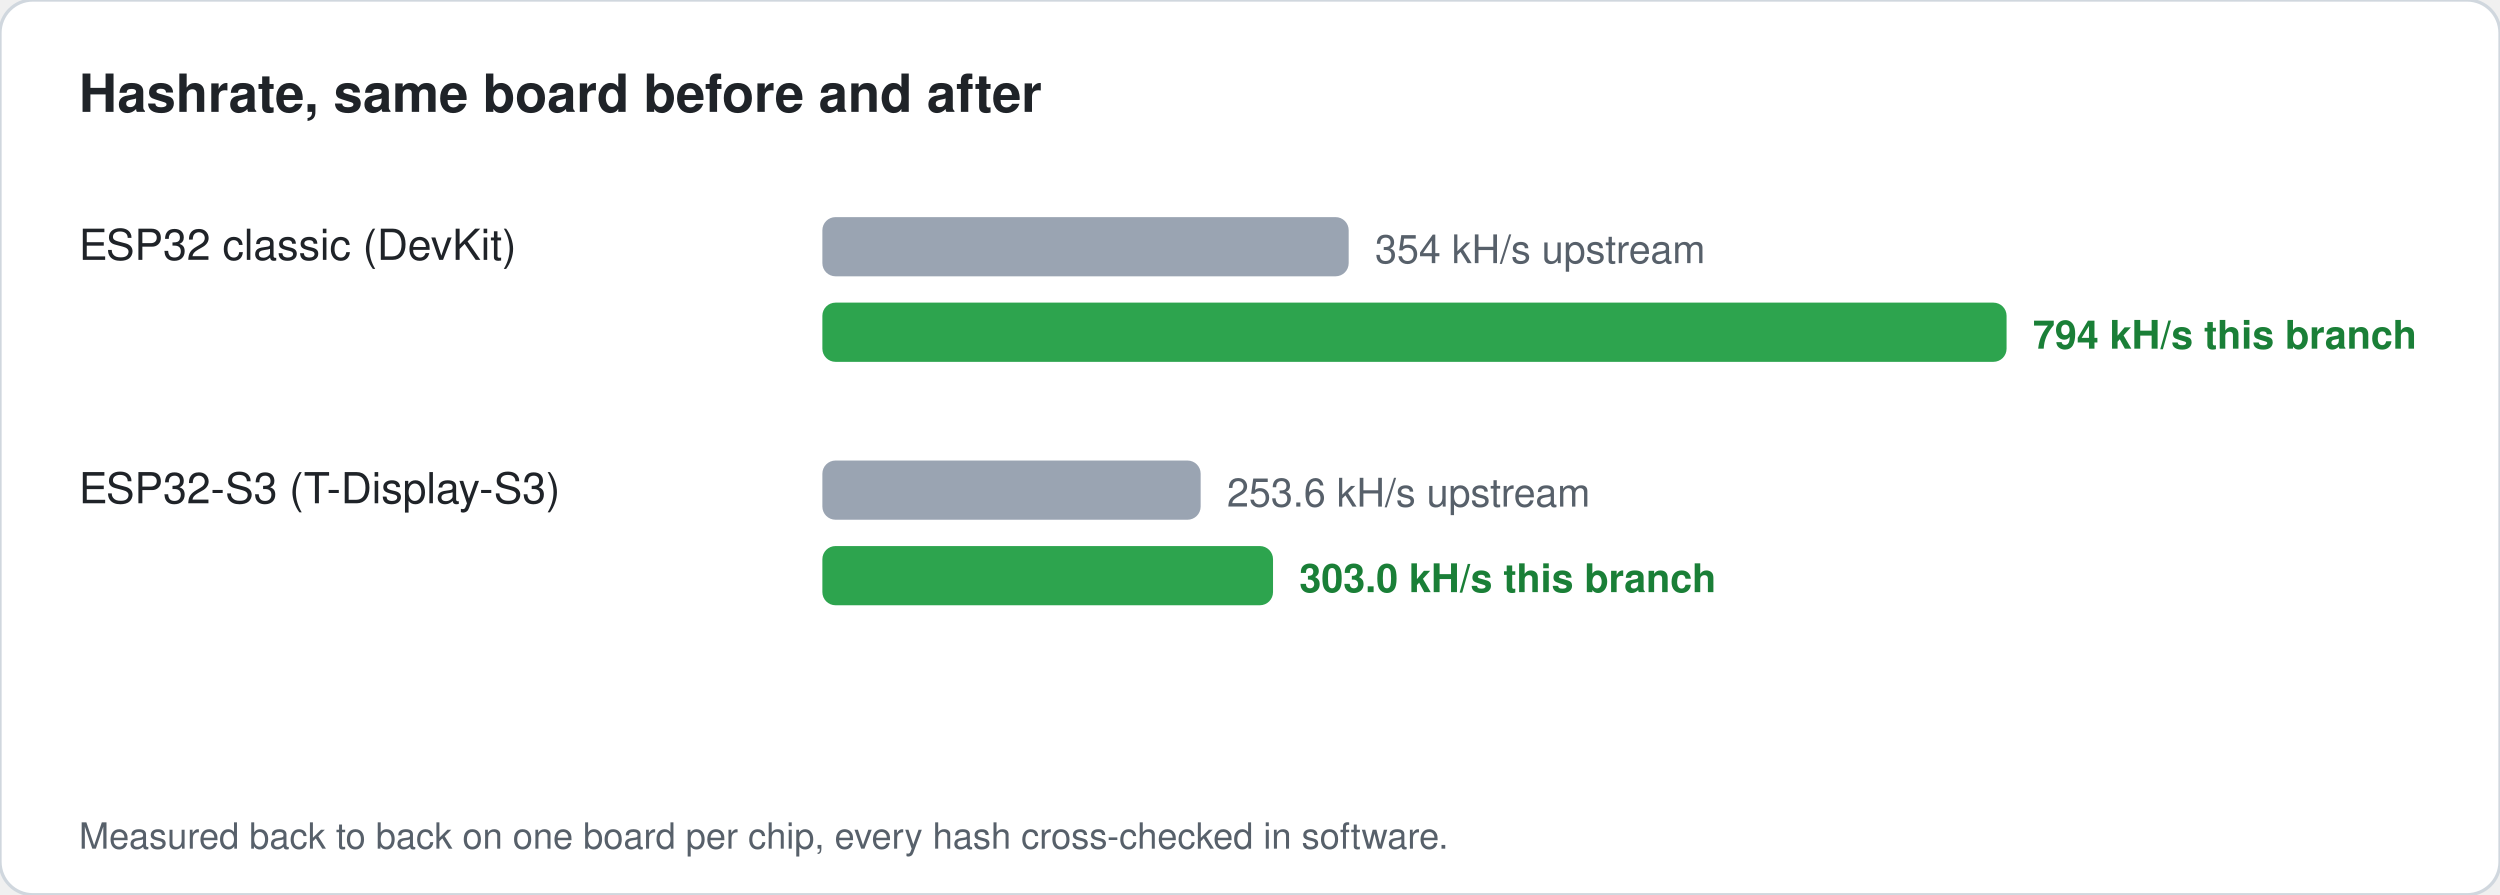
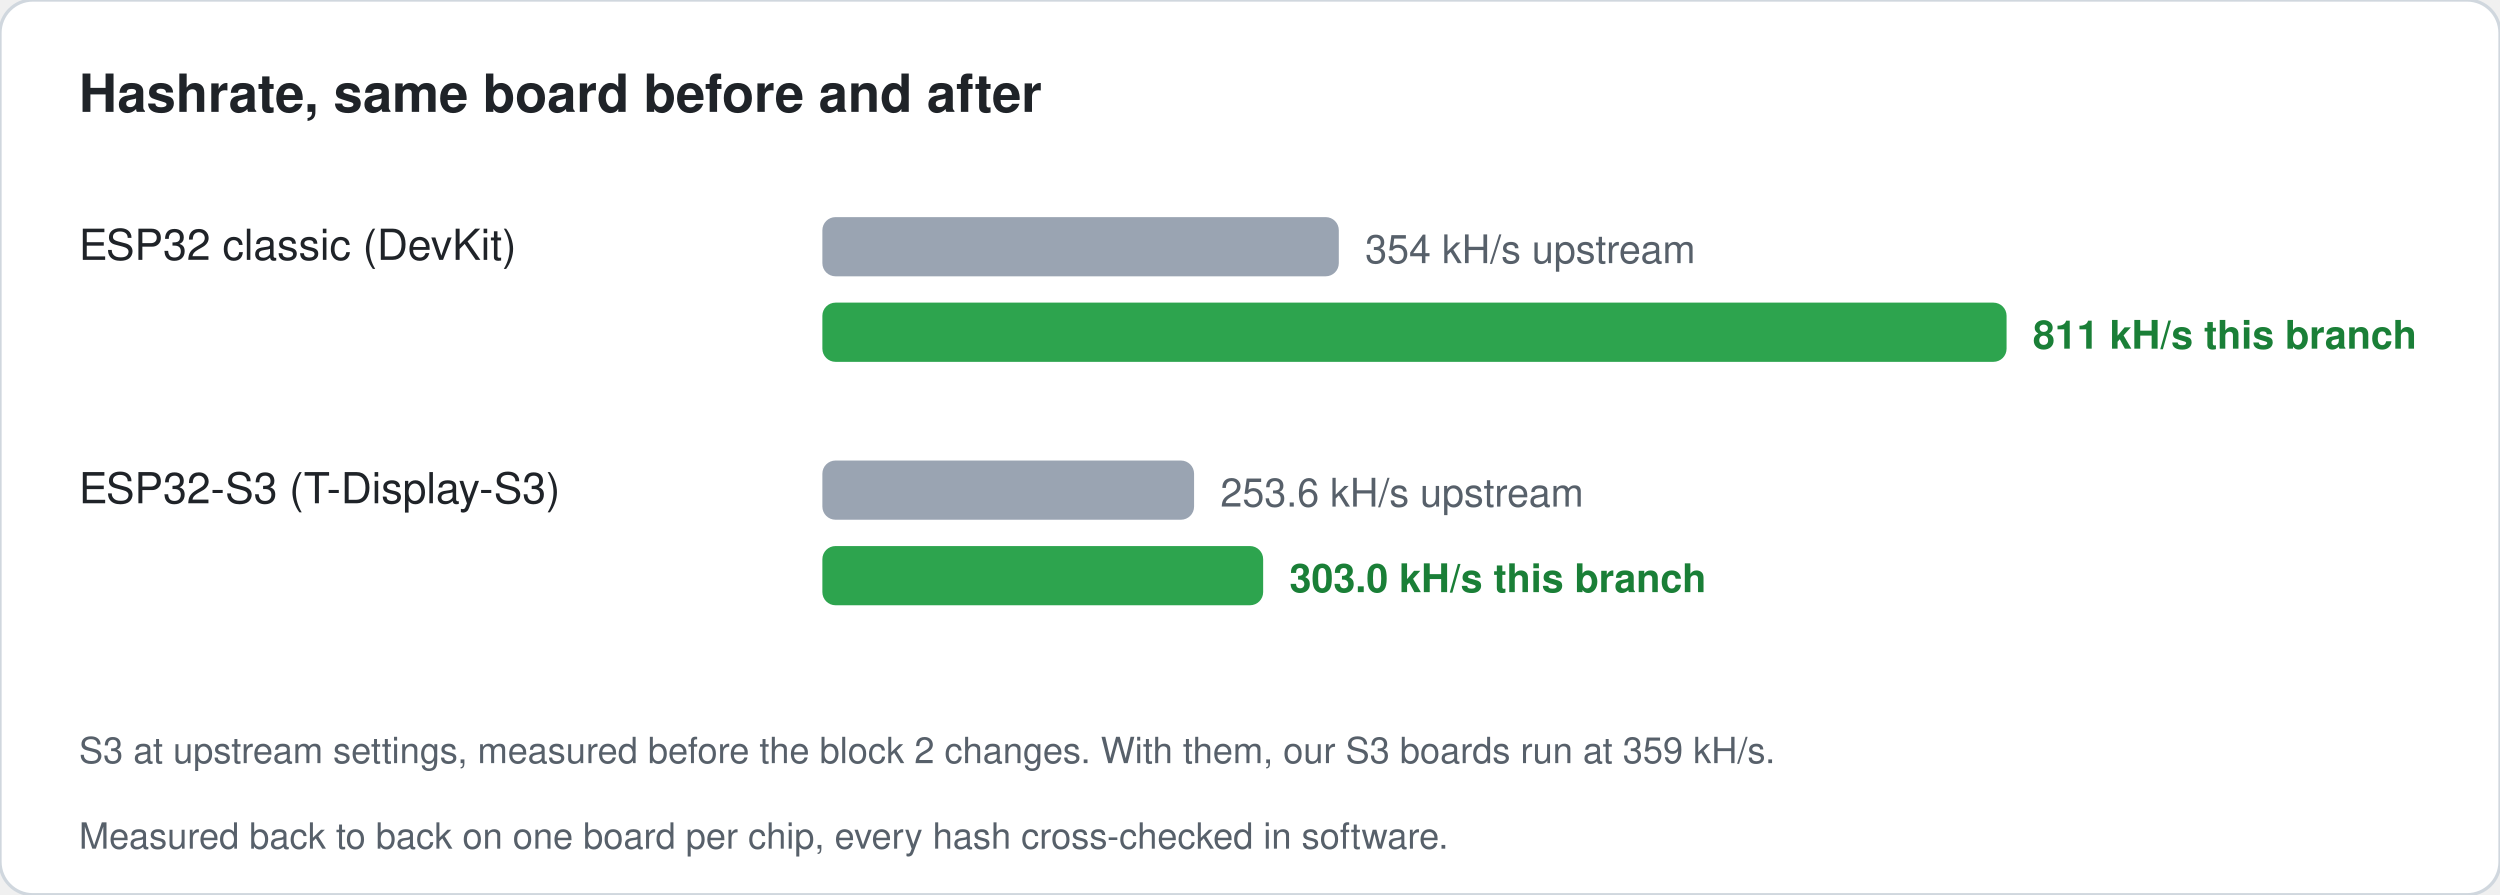
<svg xmlns="http://www.w3.org/2000/svg" width="760" height="272" viewBox="0 0 760 272" font-family="-apple-system,Segoe UI,Helvetica,Arial,sans-serif">
  <rect width="760" height="272" rx="10" fill="#ffffff" stroke="#d0d7de" />
  <text x="24" y="34" font-size="16" font-weight="600" fill="#1f2328">Hashrate, same board before and after</text>
  <text x="24" y="79" font-size="13" fill="#1f2328">ESP32 classic (DevKit)</text>
-   <rect x="250" y="66" width="160" height="18" rx="4" fill="#9aa4b2" />
-   <text x="418" y="80" font-size="12" fill="#57606a">354 kH/s upstream</text>
+   <rect x="250" y="66" width="157" height="18" rx="4" fill="#9aa4b2" />
+   <text x="415" y="80" font-size="12" fill="#57606a">354 kH/s upstream</text>
  <rect x="250" y="92" width="360" height="18" rx="4" fill="#2da44e" />
-   <text x="618" y="106" font-size="12" font-weight="600" fill="#1a7f37">794 kH/s this branch</text>
+   <text x="618" y="106" font-size="12" font-weight="600" fill="#1a7f37">811 kH/s this branch</text>
  <text x="24" y="153" font-size="13" fill="#1f2328">ESP32-S3 (T-Display-S3)</text>
-   <rect x="250" y="140" width="115" height="18" rx="4" fill="#9aa4b2" />
-   <text x="373" y="154" font-size="12" fill="#57606a">253.6 kH/s upstream</text>
-   <rect x="250" y="166" width="137" height="18" rx="4" fill="#2da44e" />
-   <text x="395" y="180" font-size="12" font-weight="600" fill="#1a7f37">303.0 kH/s this branch</text>
+   <rect x="250" y="140" width="113" height="18" rx="4" fill="#9aa4b2" />
+   <text x="371" y="154" font-size="12" fill="#57606a">253.6 kH/s upstream</text>
+   <rect x="250" y="166" width="134" height="18" rx="4" fill="#2da44e" />
+   <text x="392" y="180" font-size="12" font-weight="600" fill="#1a7f37">303.0 kH/s this branch</text>
+   <text x="24" y="232" font-size="11" fill="#57606a">S3 at upstream settings, measured before the block 2 changes. With them, our S3 boards run at 359 kH/s.</text>
  <text x="24" y="258" font-size="11" fill="#57606a">Measured back to back on one board per chip, every hash cross-checked in software.</text>
</svg>
